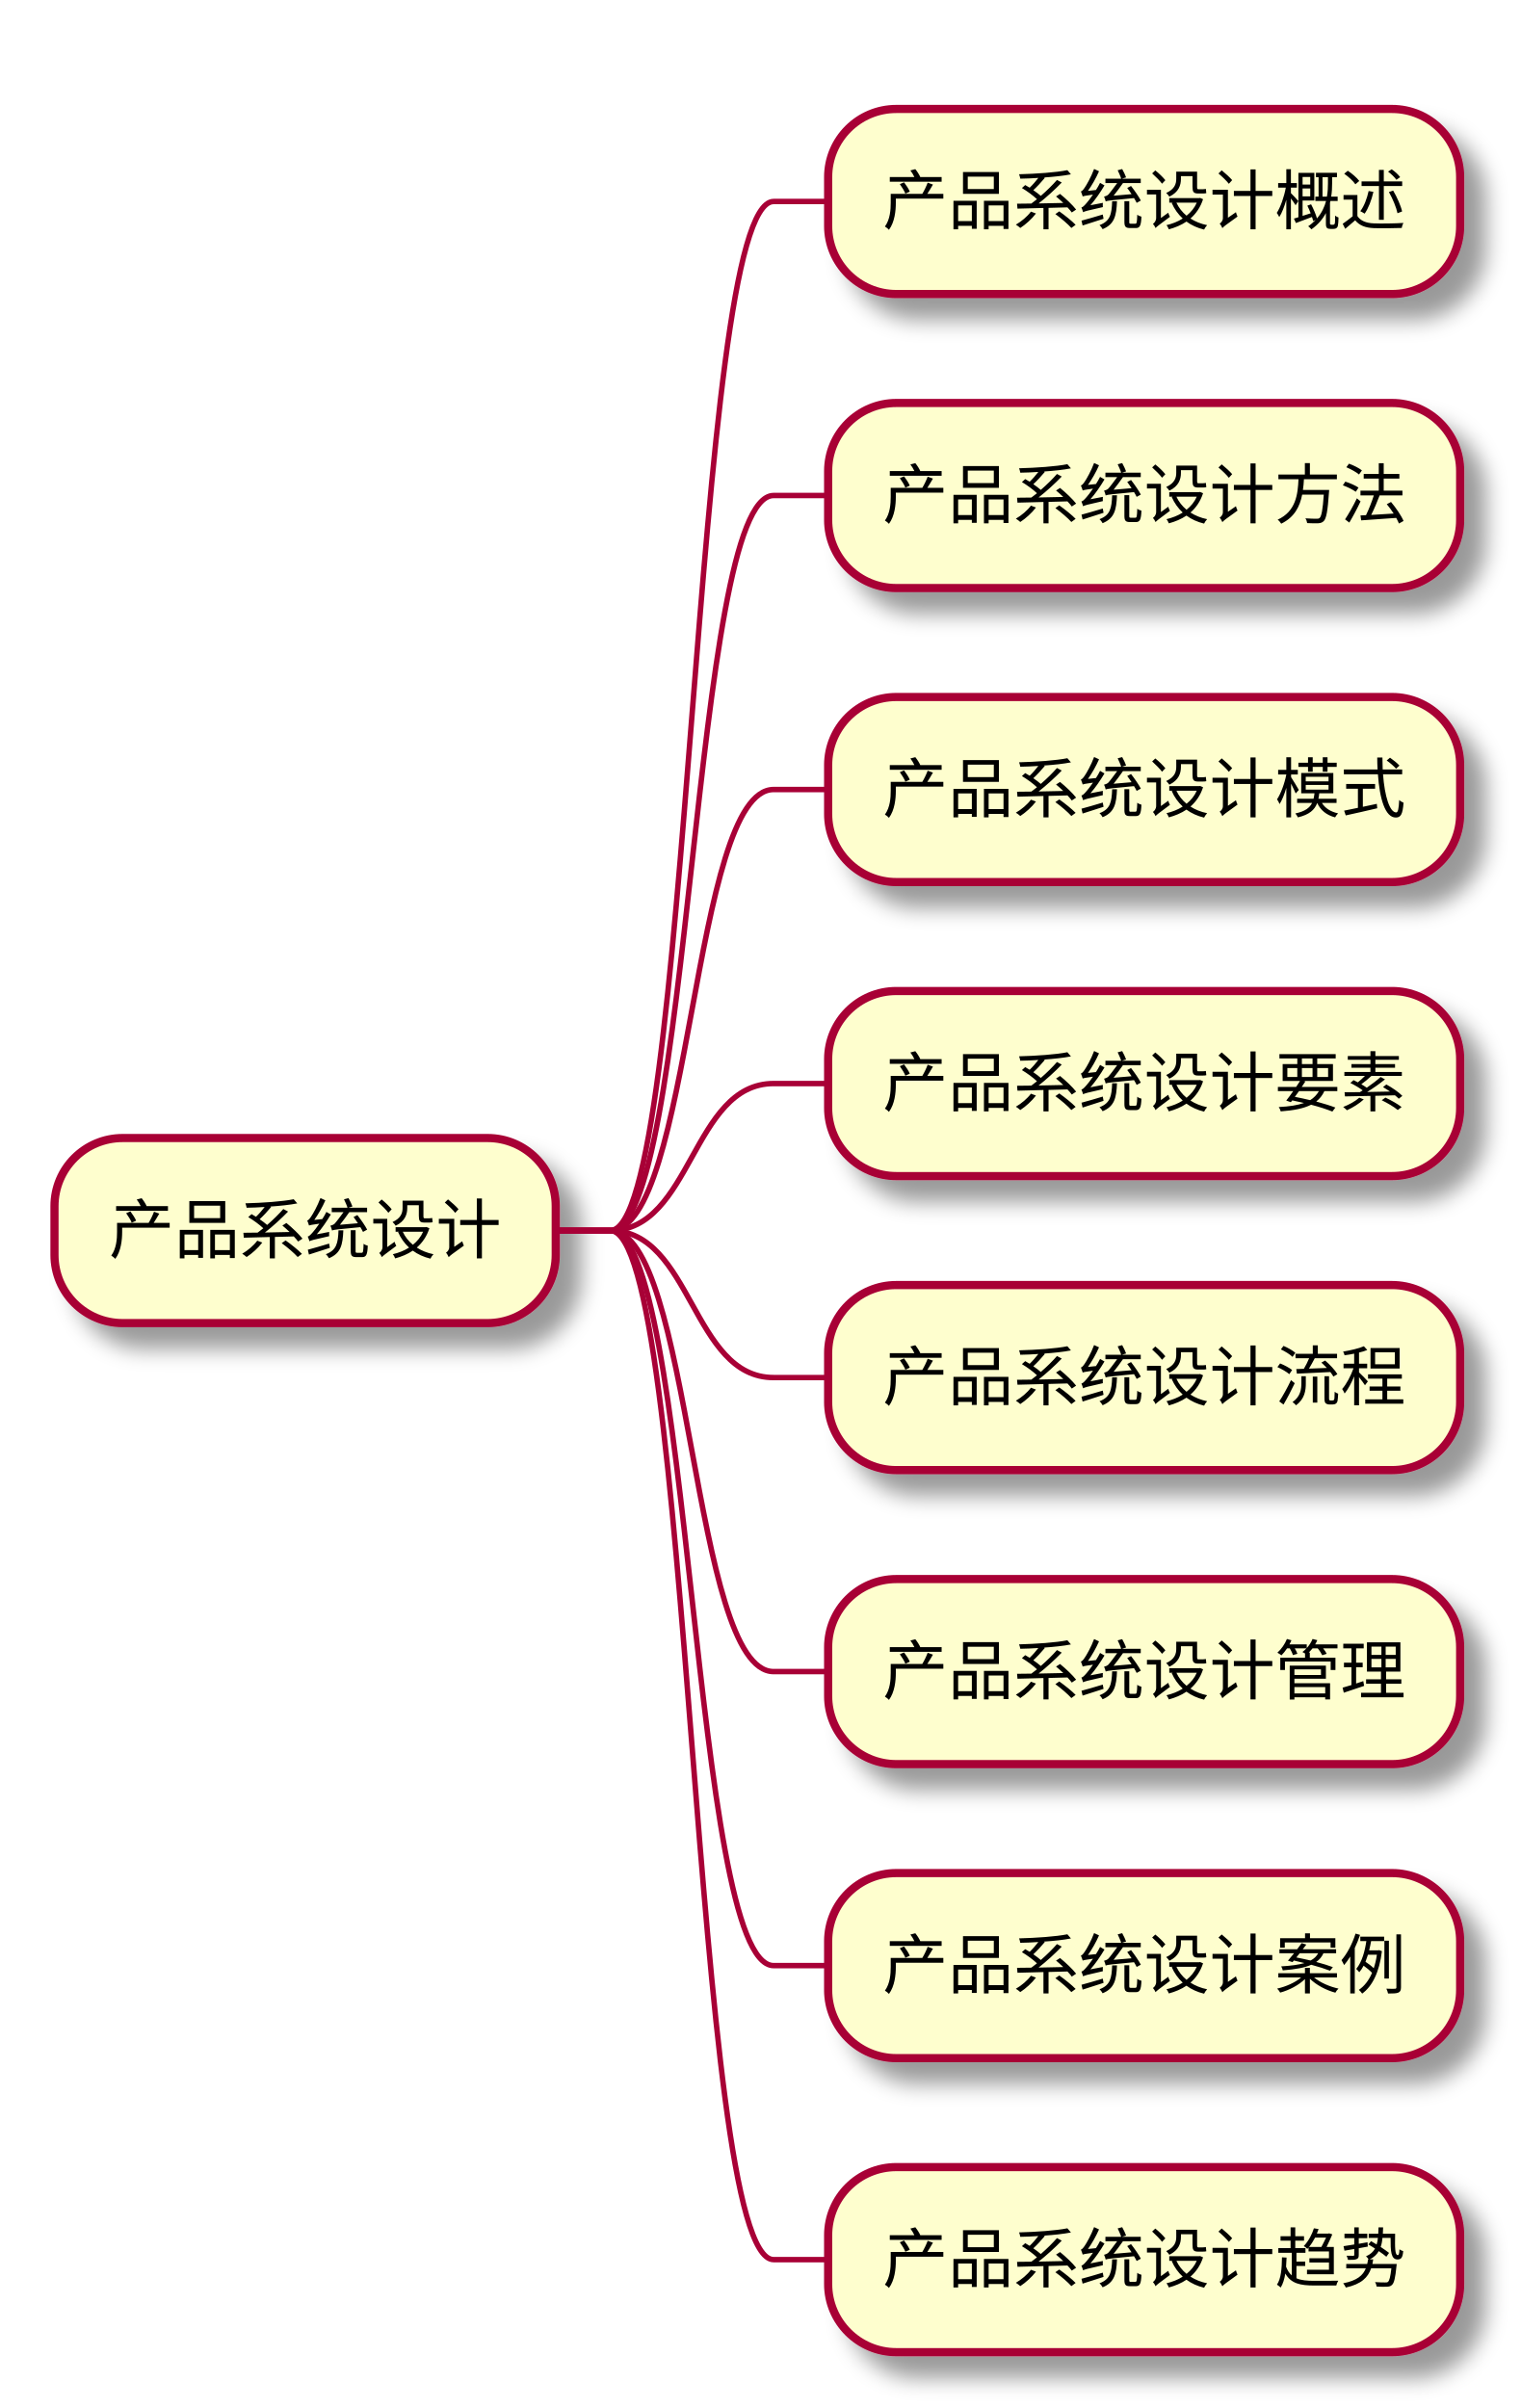
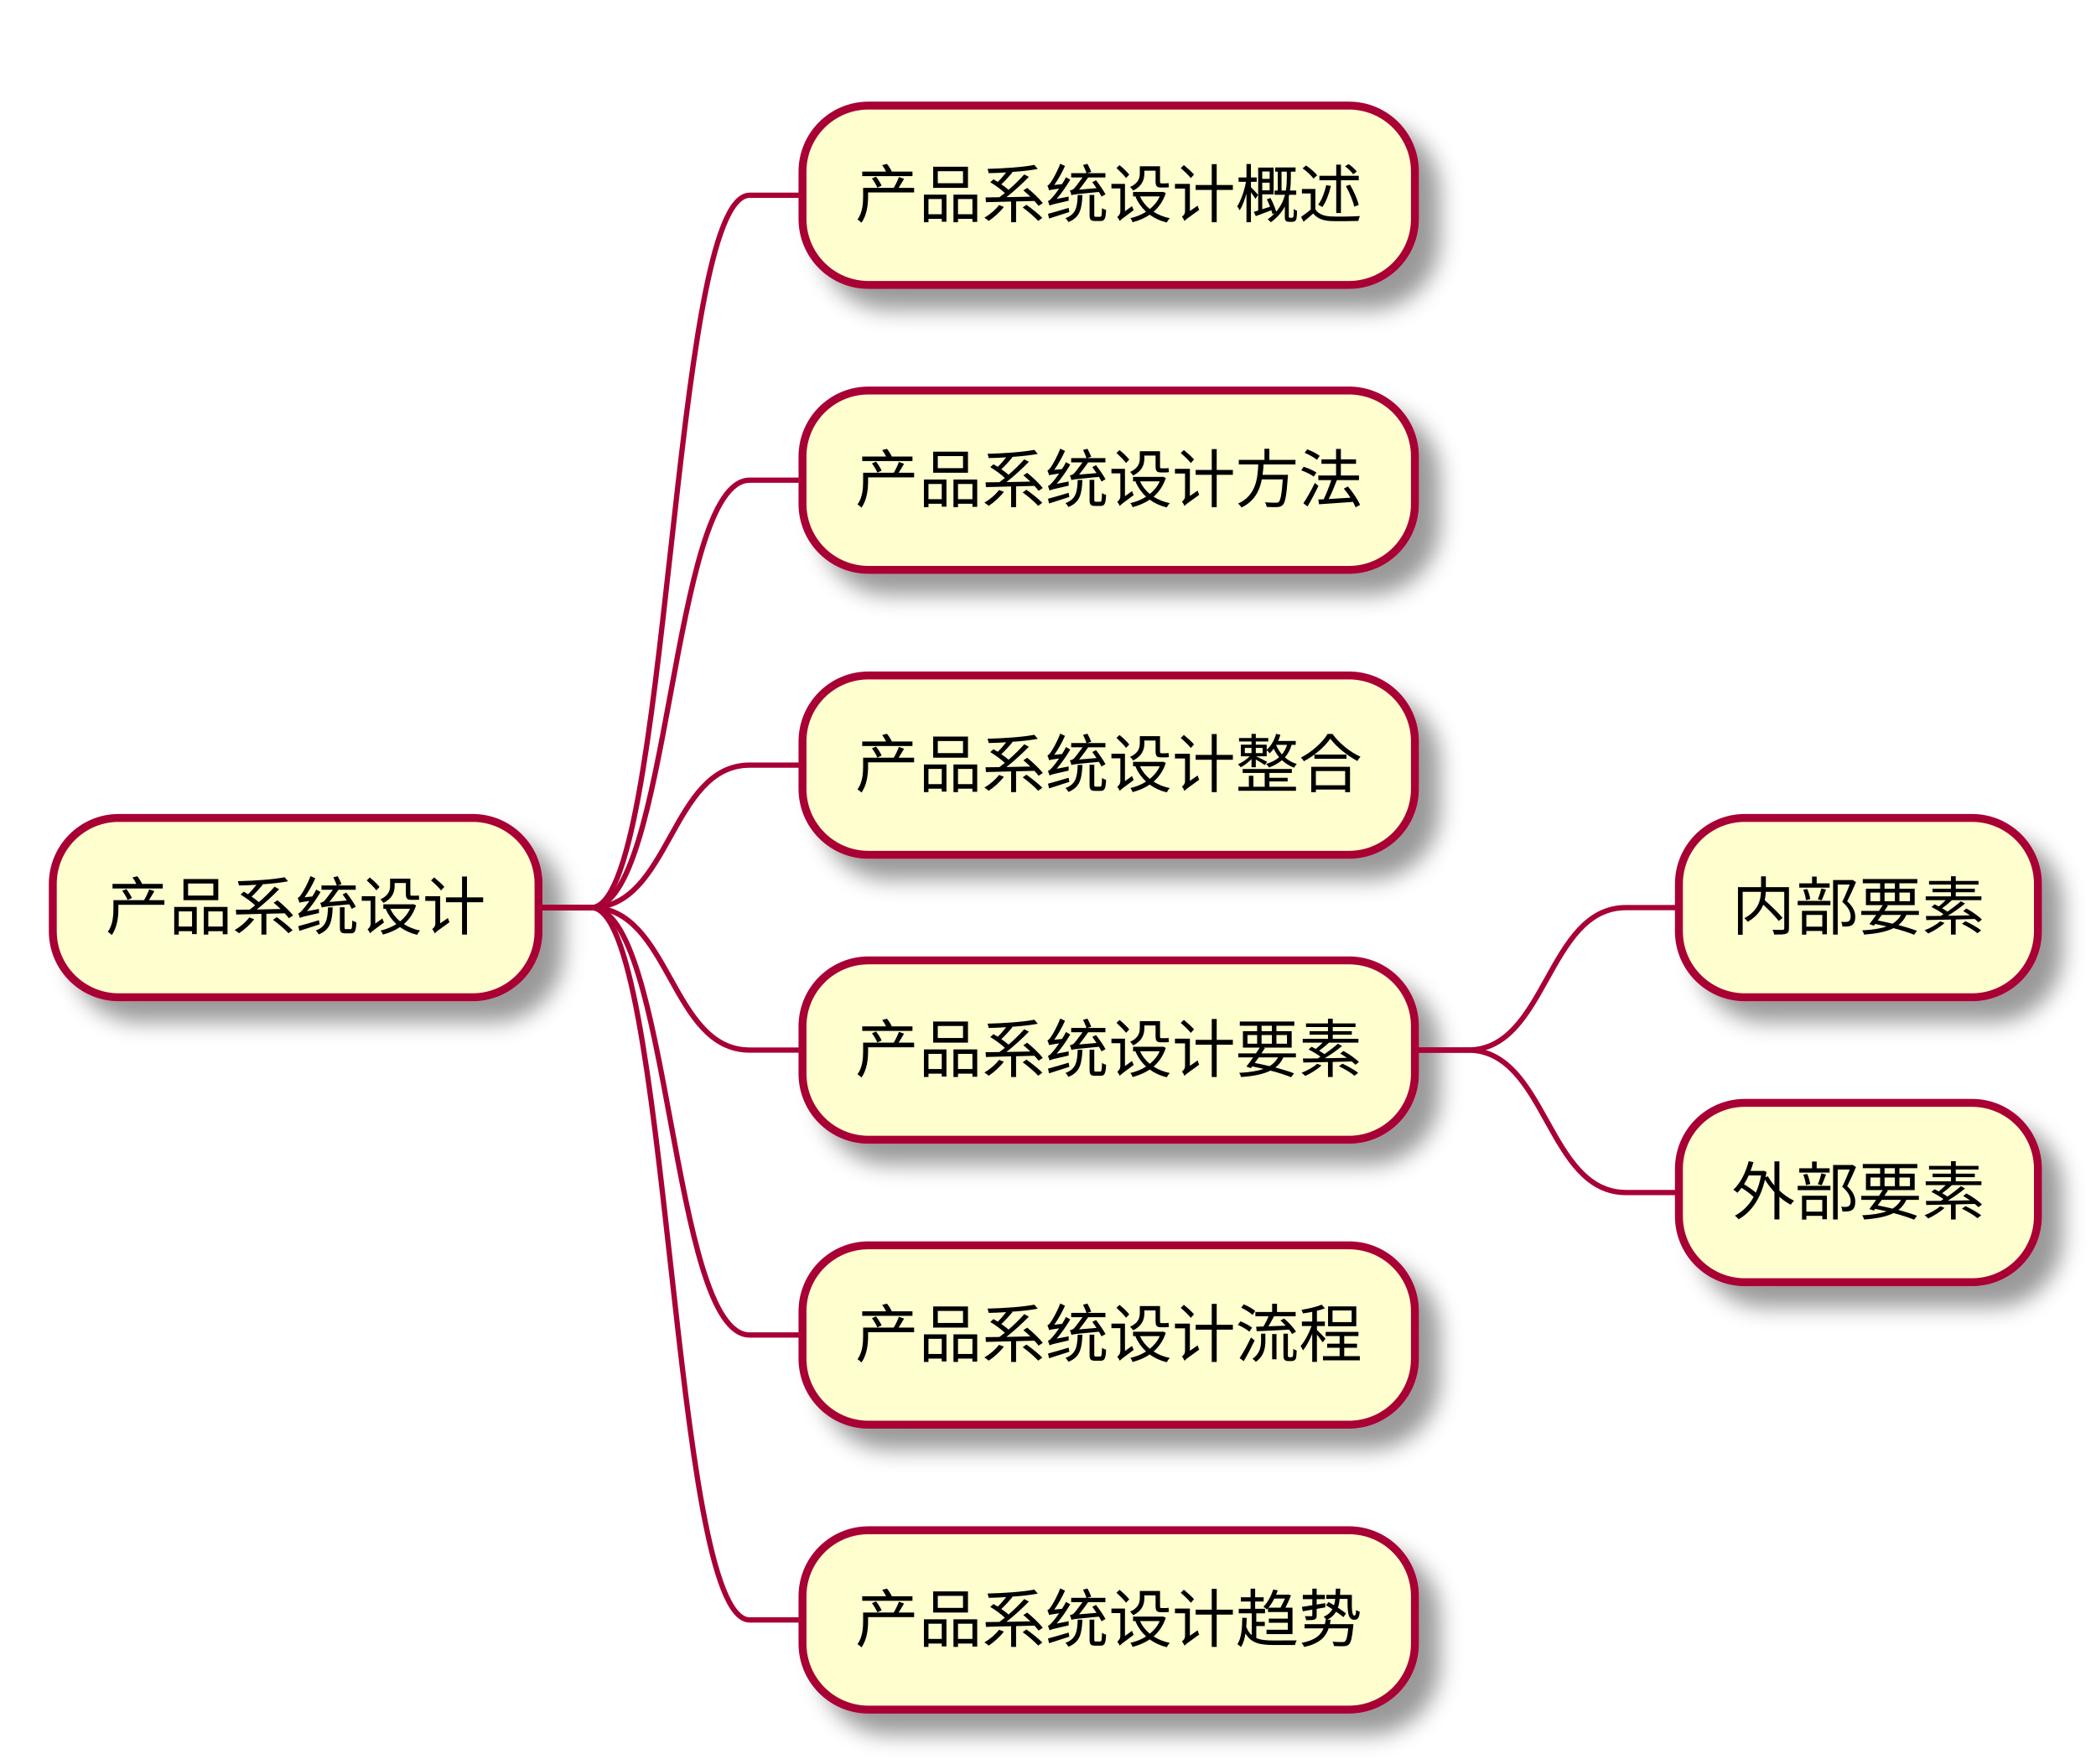
- <svg xmlns="http://www.w3.org/2000/svg" contentScriptType="application/ecmascript" contentStyleType="text/css" height="442px" preserveAspectRatio="none" style="width:279px;height:442px;" version="1.1" viewBox="0 0 279 442" width="279px" zoomAndPan="magnify">
+ <svg xmlns="http://www.w3.org/2000/svg" contentScriptType="application/ecmascript" contentStyleType="text/css" height="334px" preserveAspectRatio="none" style="width:397px;height:334px;" version="1.1" viewBox="0 0 397 334" width="397px" zoomAndPan="magnify">
  <defs>
-     <filter height="300%" id="f189zqimlog8b2" width="300%" x="-1" y="-1">
+     <filter height="300%" id="f341r7elkbiov" width="300%" x="-1" y="-1">
      <feGaussianBlur result="blurOut" stdDeviation="2.0" />
      <feColorMatrix in="blurOut" result="blurOut2" type="matrix" values="0 0 0 0 0 0 0 0 0 0 0 0 0 0 0 0 0 0 .4 0" />
      <feOffset dx="4.0" dy="4.0" in="blurOut2" result="blurOut3" />
      <feBlend in="SourceGraphic" in2="blurOut3" mode="normal" />
    </filter>
  </defs>
  <g>
-     <rect fill="#FEFECE" filter="url(#f189zqimlog8b2)" height="33.969" rx="12.5" ry="12.5" style="stroke: #A80036; stroke-width: 1.5;" width="92" x="10" y="208.891" />
-     <text fill="#000000" font-family="sans-serif" font-size="12" lengthAdjust="spacingAndGlyphs" textLength="72" x="20" y="230.029">产品系统设计</text>
-     <rect fill="#FEFECE" filter="url(#f189zqimlog8b2)" height="33.969" rx="12.5" ry="12.5" style="stroke: #A80036; stroke-width: 1.5;" width="116" x="152" y="20" />
+     <rect fill="#FEFECE" filter="url(#f341r7elkbiov)" height="33.969" rx="12.5" ry="12.5" style="stroke: #A80036; stroke-width: 1.5;" width="92" x="10" y="154.922" />
+     <text fill="#000000" font-family="sans-serif" font-size="12" lengthAdjust="spacingAndGlyphs" textLength="72" x="20" y="176.06">产品系统设计</text>
+     <rect fill="#FEFECE" filter="url(#f341r7elkbiov)" height="33.969" rx="12.5" ry="12.5" style="stroke: #A80036; stroke-width: 1.5;" width="116" x="152" y="20" />
    <text fill="#000000" font-family="sans-serif" font-size="12" lengthAdjust="spacingAndGlyphs" textLength="96" x="162" y="41.139">产品系统设计概述</text>
-     <path d="M102,225.875 L112,225.875 C127,225.875 127,36.984 142,36.984 L152,36.984 " fill="none" style="stroke: #A80036; stroke-width: 1.0;" />
-     <rect fill="#FEFECE" filter="url(#f189zqimlog8b2)" height="33.969" rx="12.5" ry="12.5" style="stroke: #A80036; stroke-width: 1.5;" width="116" x="152" y="73.969" />
+     <path d="M102,171.906 L112,171.906 C127,171.906 127,36.984 142,36.984 L152,36.984 " fill="none" style="stroke: #A80036; stroke-width: 1.0;" />
+     <rect fill="#FEFECE" filter="url(#f341r7elkbiov)" height="33.969" rx="12.5" ry="12.5" style="stroke: #A80036; stroke-width: 1.5;" width="116" x="152" y="73.969" />
    <text fill="#000000" font-family="sans-serif" font-size="12" lengthAdjust="spacingAndGlyphs" textLength="96" x="162" y="95.107">产品系统设计方法</text>
-     <path d="M102,225.875 L112,225.875 C127,225.875 127,90.953 142,90.953 L152,90.953 " fill="none" style="stroke: #A80036; stroke-width: 1.0;" />
-     <rect fill="#FEFECE" filter="url(#f189zqimlog8b2)" height="33.969" rx="12.5" ry="12.5" style="stroke: #A80036; stroke-width: 1.5;" width="116" x="152" y="127.938" />
-     <text fill="#000000" font-family="sans-serif" font-size="12" lengthAdjust="spacingAndGlyphs" textLength="96" x="162" y="149.076">产品系统设计模式</text>
-     <path d="M102,225.875 L112,225.875 C127,225.875 127,144.922 142,144.922 L152,144.922 " fill="none" style="stroke: #A80036; stroke-width: 1.0;" />
-     <rect fill="#FEFECE" filter="url(#f189zqimlog8b2)" height="33.969" rx="12.5" ry="12.5" style="stroke: #A80036; stroke-width: 1.5;" width="116" x="152" y="181.906" />
+     <path d="M102,171.906 L112,171.906 C127,171.906 127,90.953 142,90.953 L152,90.953 " fill="none" style="stroke: #A80036; stroke-width: 1.0;" />
+     <rect fill="#FEFECE" filter="url(#f341r7elkbiov)" height="33.969" rx="12.5" ry="12.5" style="stroke: #A80036; stroke-width: 1.5;" width="116" x="152" y="127.938" />
+     <text fill="#000000" font-family="sans-serif" font-size="12" lengthAdjust="spacingAndGlyphs" textLength="96" x="162" y="149.076">产品系统设计整合</text>
+     <path d="M102,171.906 L112,171.906 C127,171.906 127,144.922 142,144.922 L152,144.922 " fill="none" style="stroke: #A80036; stroke-width: 1.0;" />
+     <rect fill="#FEFECE" filter="url(#f341r7elkbiov)" height="33.969" rx="12.5" ry="12.5" style="stroke: #A80036; stroke-width: 1.5;" width="116" x="152" y="181.906" />
    <text fill="#000000" font-family="sans-serif" font-size="12" lengthAdjust="spacingAndGlyphs" textLength="96" x="162" y="203.045">产品系统设计要素</text>
-     <path d="M102,225.875 L112,225.875 C127,225.875 127,198.891 142,198.891 L152,198.891 " fill="none" style="stroke: #A80036; stroke-width: 1.0;" />
-     <rect fill="#FEFECE" filter="url(#f189zqimlog8b2)" height="33.969" rx="12.5" ry="12.5" style="stroke: #A80036; stroke-width: 1.5;" width="116" x="152" y="235.875" />
+     <rect fill="#FEFECE" filter="url(#f341r7elkbiov)" height="33.969" rx="12.5" ry="12.5" style="stroke: #A80036; stroke-width: 1.5;" width="68" x="318" y="154.922" />
+     <text fill="#000000" font-family="sans-serif" font-size="12" lengthAdjust="spacingAndGlyphs" textLength="48" x="328" y="176.06">内部要素</text>
+     <path d="M268,198.891 L278,198.891 C293,198.891 293,171.906 308,171.906 L318,171.906 " fill="none" style="stroke: #A80036; stroke-width: 1.0;" />
+     <rect fill="#FEFECE" filter="url(#f341r7elkbiov)" height="33.969" rx="12.5" ry="12.5" style="stroke: #A80036; stroke-width: 1.5;" width="68" x="318" y="208.891" />
+     <text fill="#000000" font-family="sans-serif" font-size="12" lengthAdjust="spacingAndGlyphs" textLength="48" x="328" y="230.029">外部要素</text>
+     <path d="M268,198.891 L278,198.891 C293,198.891 293,225.875 308,225.875 L318,225.875 " fill="none" style="stroke: #A80036; stroke-width: 1.0;" />
+     <path d="M102,171.906 L112,171.906 C127,171.906 127,198.891 142,198.891 L152,198.891 " fill="none" style="stroke: #A80036; stroke-width: 1.0;" />
+     <rect fill="#FEFECE" filter="url(#f341r7elkbiov)" height="33.969" rx="12.5" ry="12.5" style="stroke: #A80036; stroke-width: 1.5;" width="116" x="152" y="235.875" />
    <text fill="#000000" font-family="sans-serif" font-size="12" lengthAdjust="spacingAndGlyphs" textLength="96" x="162" y="257.014">产品系统设计流程</text>
-     <path d="M102,225.875 L112,225.875 C127,225.875 127,252.859 142,252.859 L152,252.859 " fill="none" style="stroke: #A80036; stroke-width: 1.0;" />
-     <rect fill="#FEFECE" filter="url(#f189zqimlog8b2)" height="33.969" rx="12.5" ry="12.5" style="stroke: #A80036; stroke-width: 1.5;" width="116" x="152" y="289.844" />
-     <text fill="#000000" font-family="sans-serif" font-size="12" lengthAdjust="spacingAndGlyphs" textLength="96" x="162" y="310.982">产品系统设计管理</text>
-     <path d="M102,225.875 L112,225.875 C127,225.875 127,306.828 142,306.828 L152,306.828 " fill="none" style="stroke: #A80036; stroke-width: 1.0;" />
-     <rect fill="#FEFECE" filter="url(#f189zqimlog8b2)" height="33.969" rx="12.5" ry="12.5" style="stroke: #A80036; stroke-width: 1.5;" width="116" x="152" y="343.812" />
-     <text fill="#000000" font-family="sans-serif" font-size="12" lengthAdjust="spacingAndGlyphs" textLength="96" x="162" y="364.951">产品系统设计案例</text>
-     <path d="M102,225.875 L112,225.875 C127,225.875 127,360.797 142,360.797 L152,360.797 " fill="none" style="stroke: #A80036; stroke-width: 1.0;" />
-     <rect fill="#FEFECE" filter="url(#f189zqimlog8b2)" height="33.969" rx="12.5" ry="12.5" style="stroke: #A80036; stroke-width: 1.5;" width="116" x="152" y="397.781" />
-     <text fill="#000000" font-family="sans-serif" font-size="12" lengthAdjust="spacingAndGlyphs" textLength="96" x="162" y="418.92">产品系统设计趋势</text>
-     <path d="M102,225.875 L112,225.875 C127,225.875 127,414.766 142,414.766 L152,414.766 " fill="none" style="stroke: #A80036; stroke-width: 1.0;" />
+     <path d="M102,171.906 L112,171.906 C127,171.906 127,252.859 142,252.859 L152,252.859 " fill="none" style="stroke: #A80036; stroke-width: 1.0;" />
+     <rect fill="#FEFECE" filter="url(#f341r7elkbiov)" height="33.969" rx="12.5" ry="12.5" style="stroke: #A80036; stroke-width: 1.5;" width="116" x="152" y="289.844" />
+     <text fill="#000000" font-family="sans-serif" font-size="12" lengthAdjust="spacingAndGlyphs" textLength="96" x="162" y="310.982">产品系统设计趋势</text>
+     <path d="M102,171.906 L112,171.906 C127,171.906 127,306.828 142,306.828 L152,306.828 " fill="none" style="stroke: #A80036; stroke-width: 1.0;" />
  </g>
</svg>
